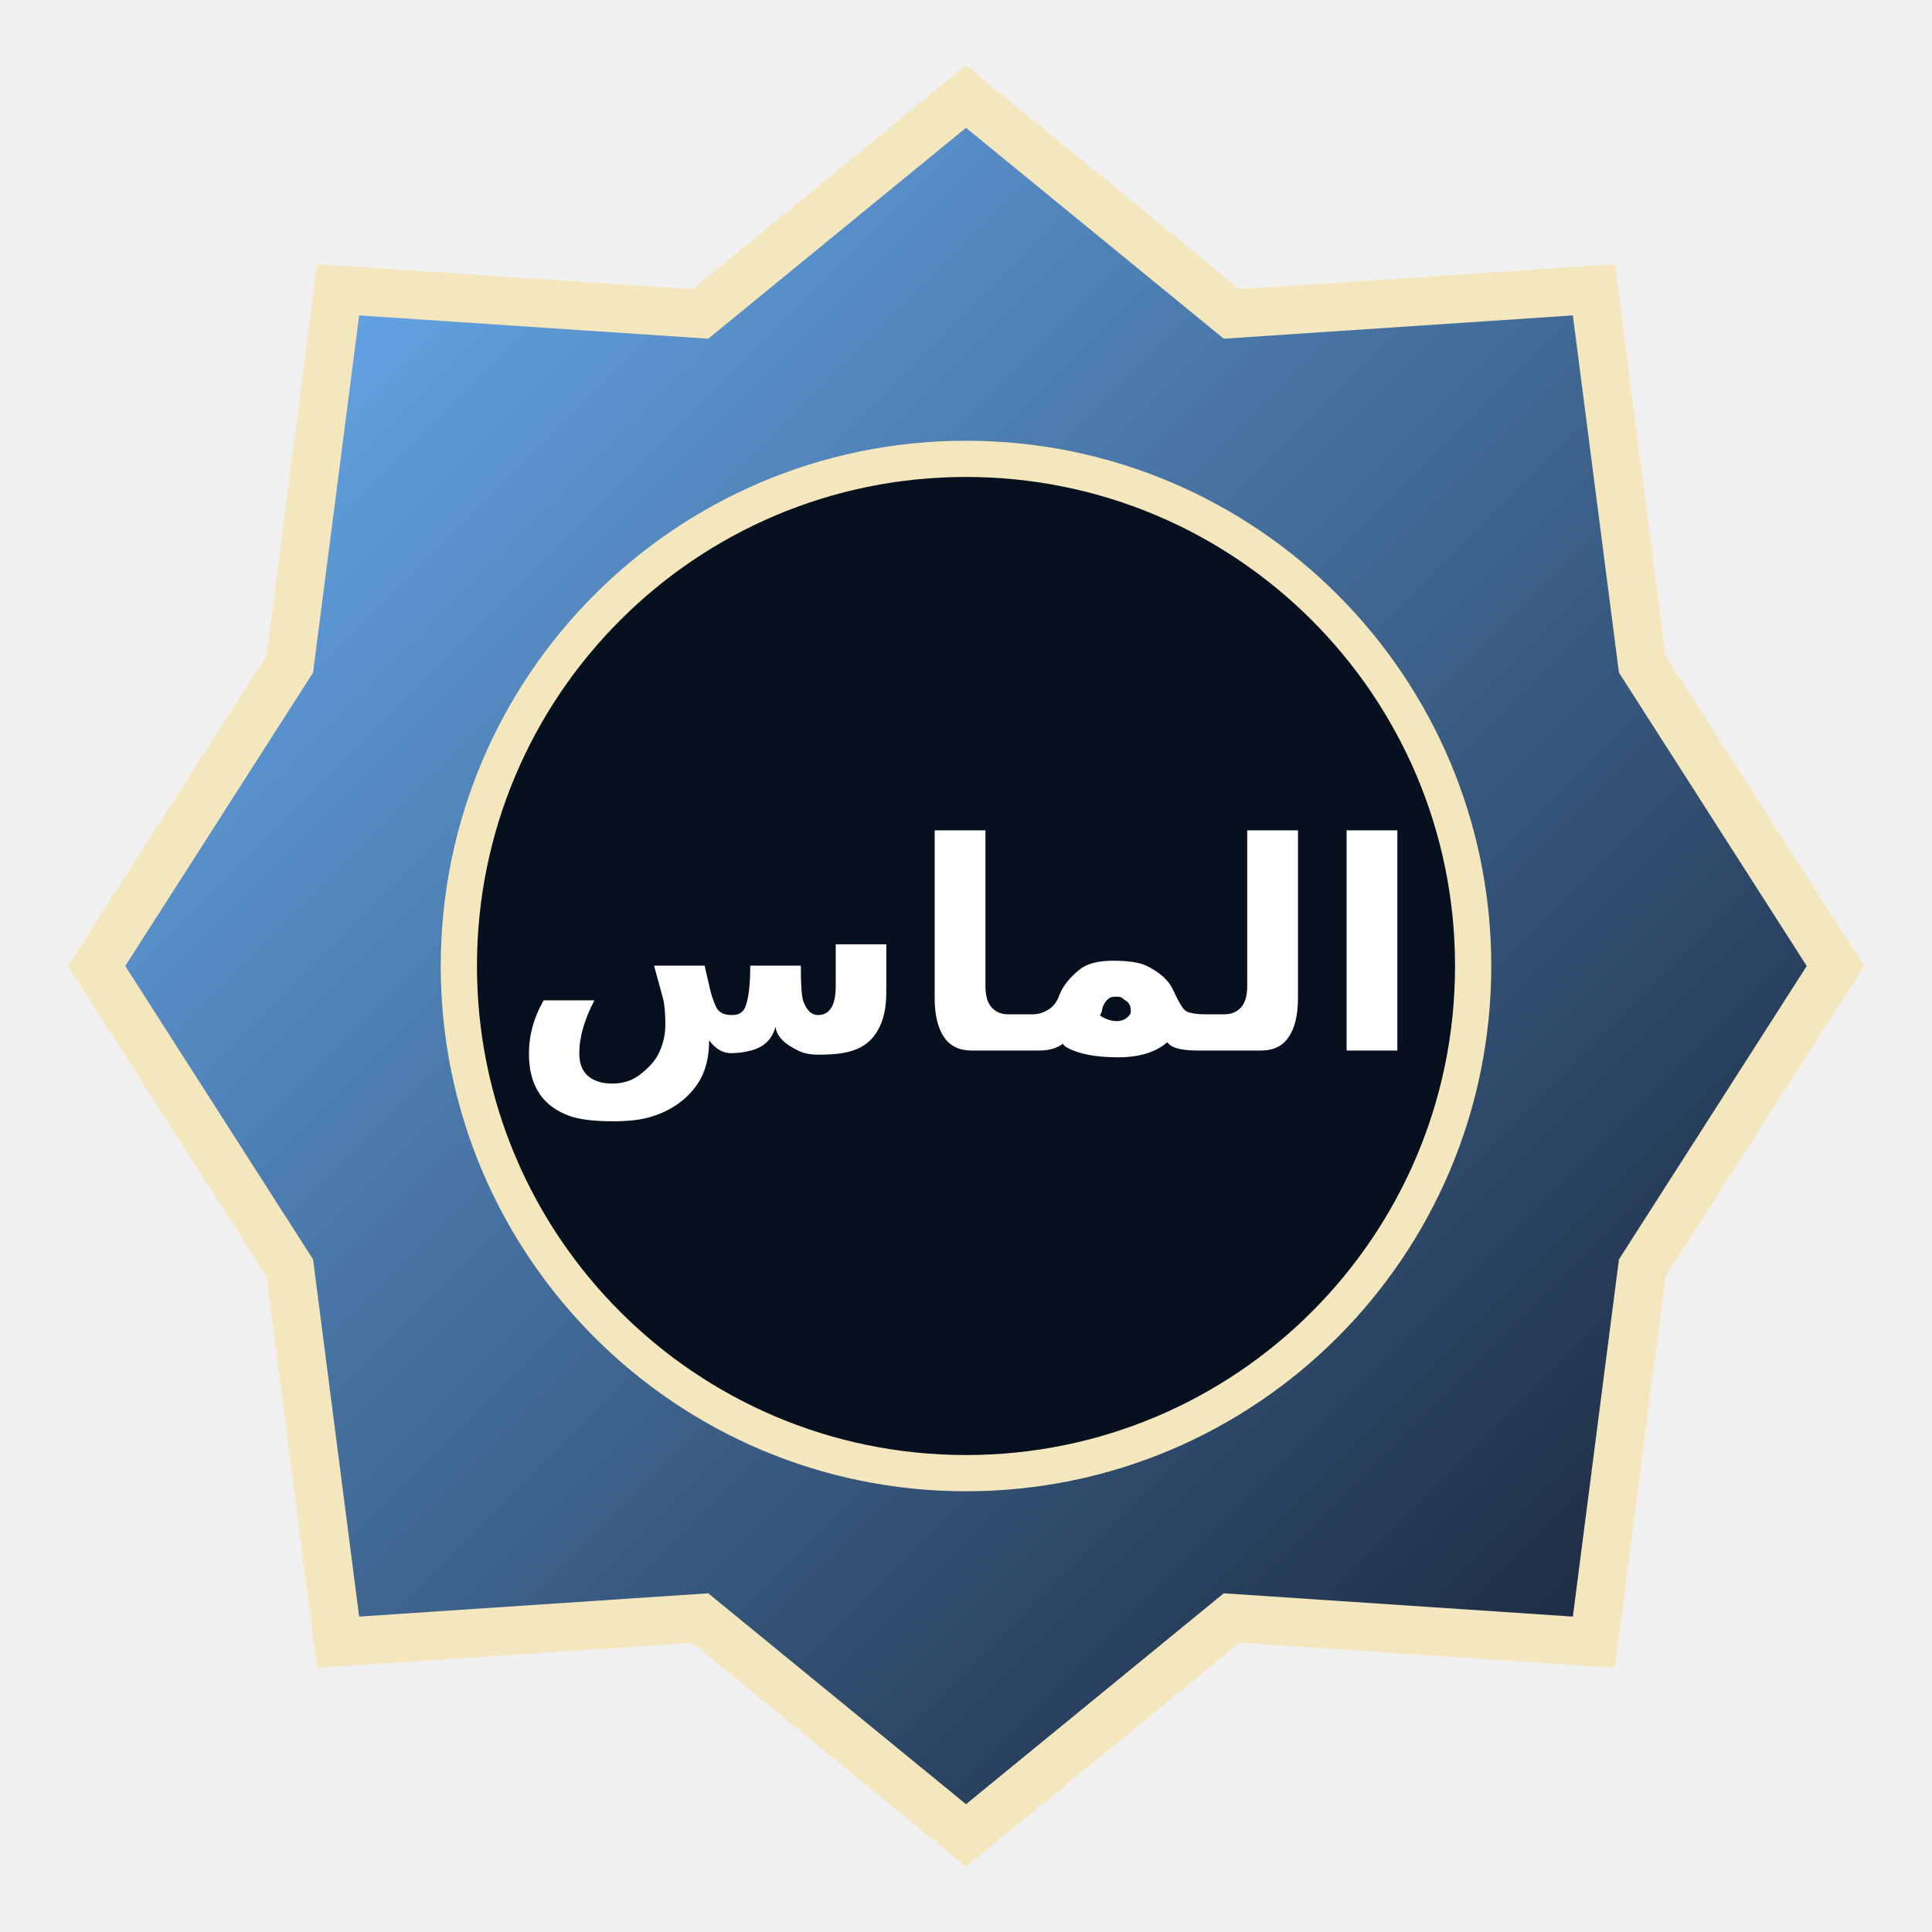
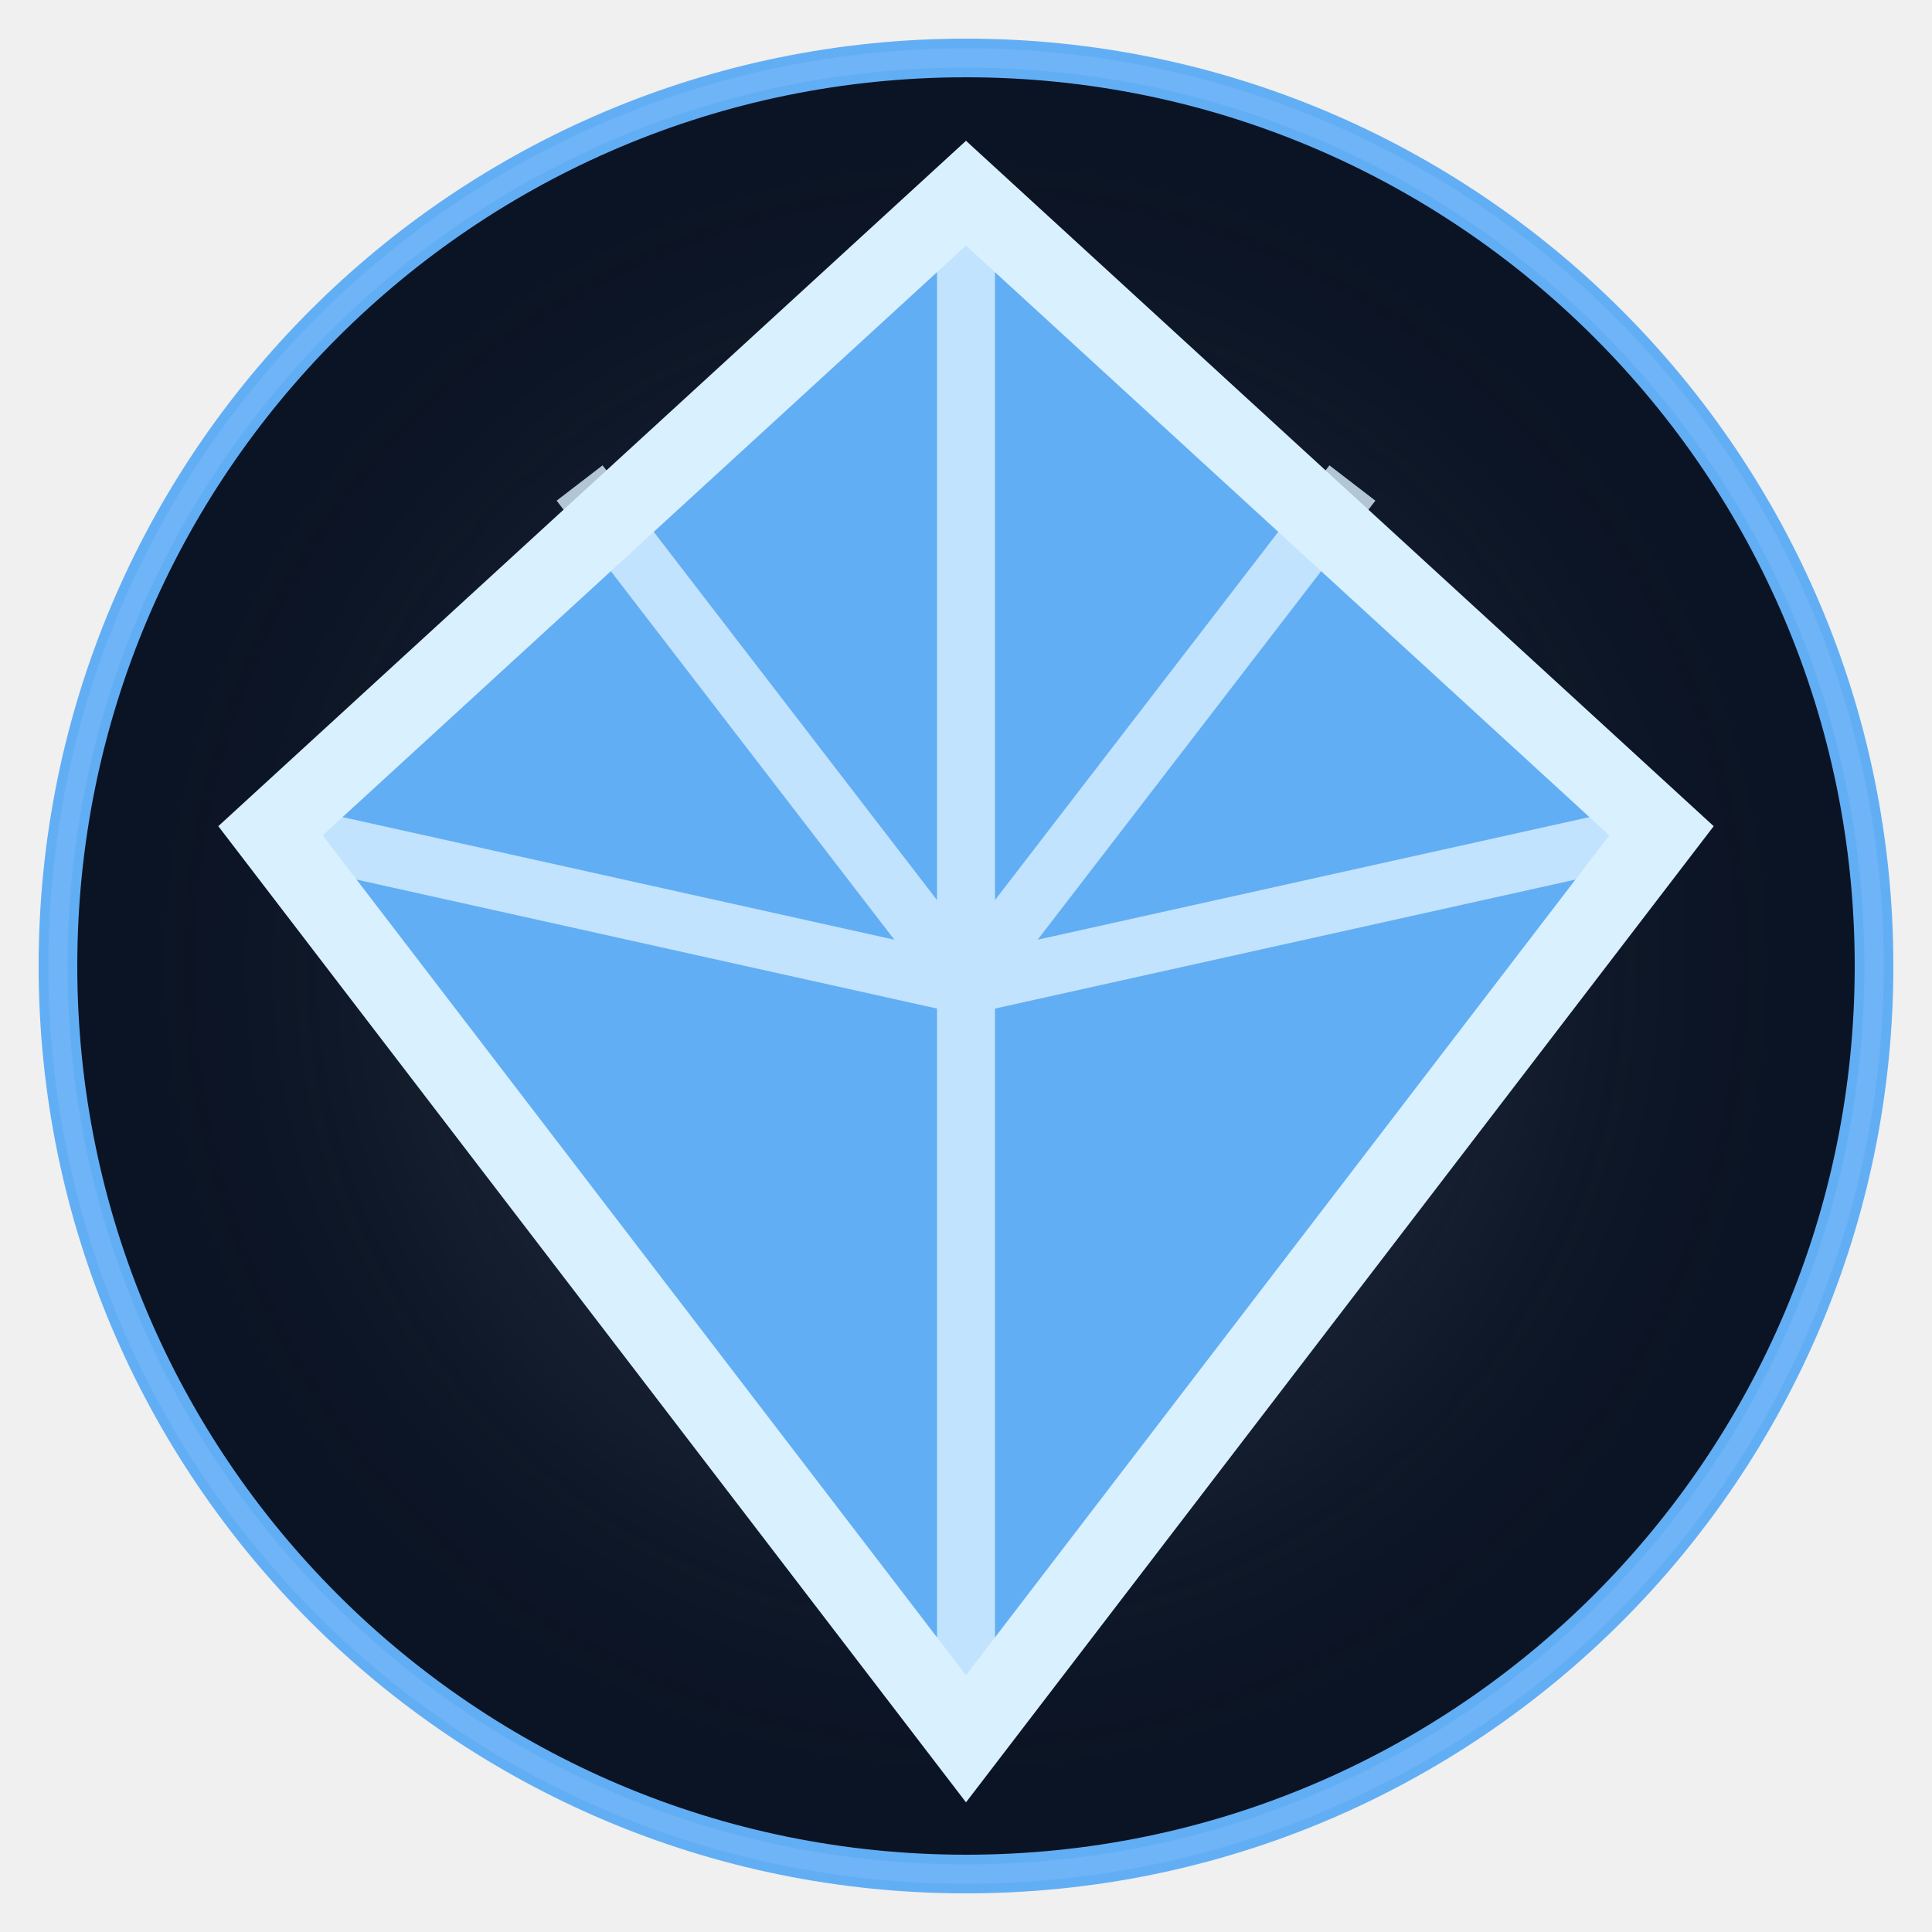
- <svg xmlns="http://www.w3.org/2000/svg" viewBox="0 0 160 160">
+ <svg xmlns="http://www.w3.org/2000/svg" viewBox="0 0 100 100" role="img" aria-label="الماس">
  <defs>
-     <linearGradient id="g" x1="0" y1="0" x2="1" y2="1">
-       <stop stop-color="#6FB7FF" />
-       <stop offset="1" stop-color="#111827" />
-     </linearGradient>
+     <radialGradient id="g">
+       <stop stop-color="#d9f0ff" stop-opacity=".35" />
+       <stop offset="1" stop-color="#07101e" stop-opacity="0" />
+     </radialGradient>
  </defs>
-   <path d="M80 8 102 26 132 24 136 55 152 80 136 105 132 136 102 134 80 152 58 134 28 136 24 105 8 80 24 55 28 24 58 26Z" fill="url(#g)" stroke="#f4e7bd" stroke-width="4" />
-   <circle cx="80" cy="80" r="42" fill="#07101f" stroke="#f4e7bd" stroke-width="3" />
-   <text x="80" y="87" text-anchor="middle" font-family="Arial" font-size="24" font-weight="800" fill="#fff">الماس</text>
+   <circle cx="50" cy="50" r="47" fill="#0b1424" stroke="#62aef5" stroke-width="2" />
+   <circle cx="50" cy="50" r="43" fill="url(#g)" />
+   <path d="M50 10 86 43 50 90 14 43z" fill="#62aef5" stroke="#d9f0ff" stroke-width="4" />
+   <path d="m14 43 36 8 36-8M50 10l0 41 0 39M30 25l20 26 20-26" fill="none" stroke="#d9f0ff" stroke-width="3" opacity=".8" />
+   <circle cx="50" cy="50" r="47" fill="none" stroke="#ffffff" stroke-opacity=".08" />
</svg>
